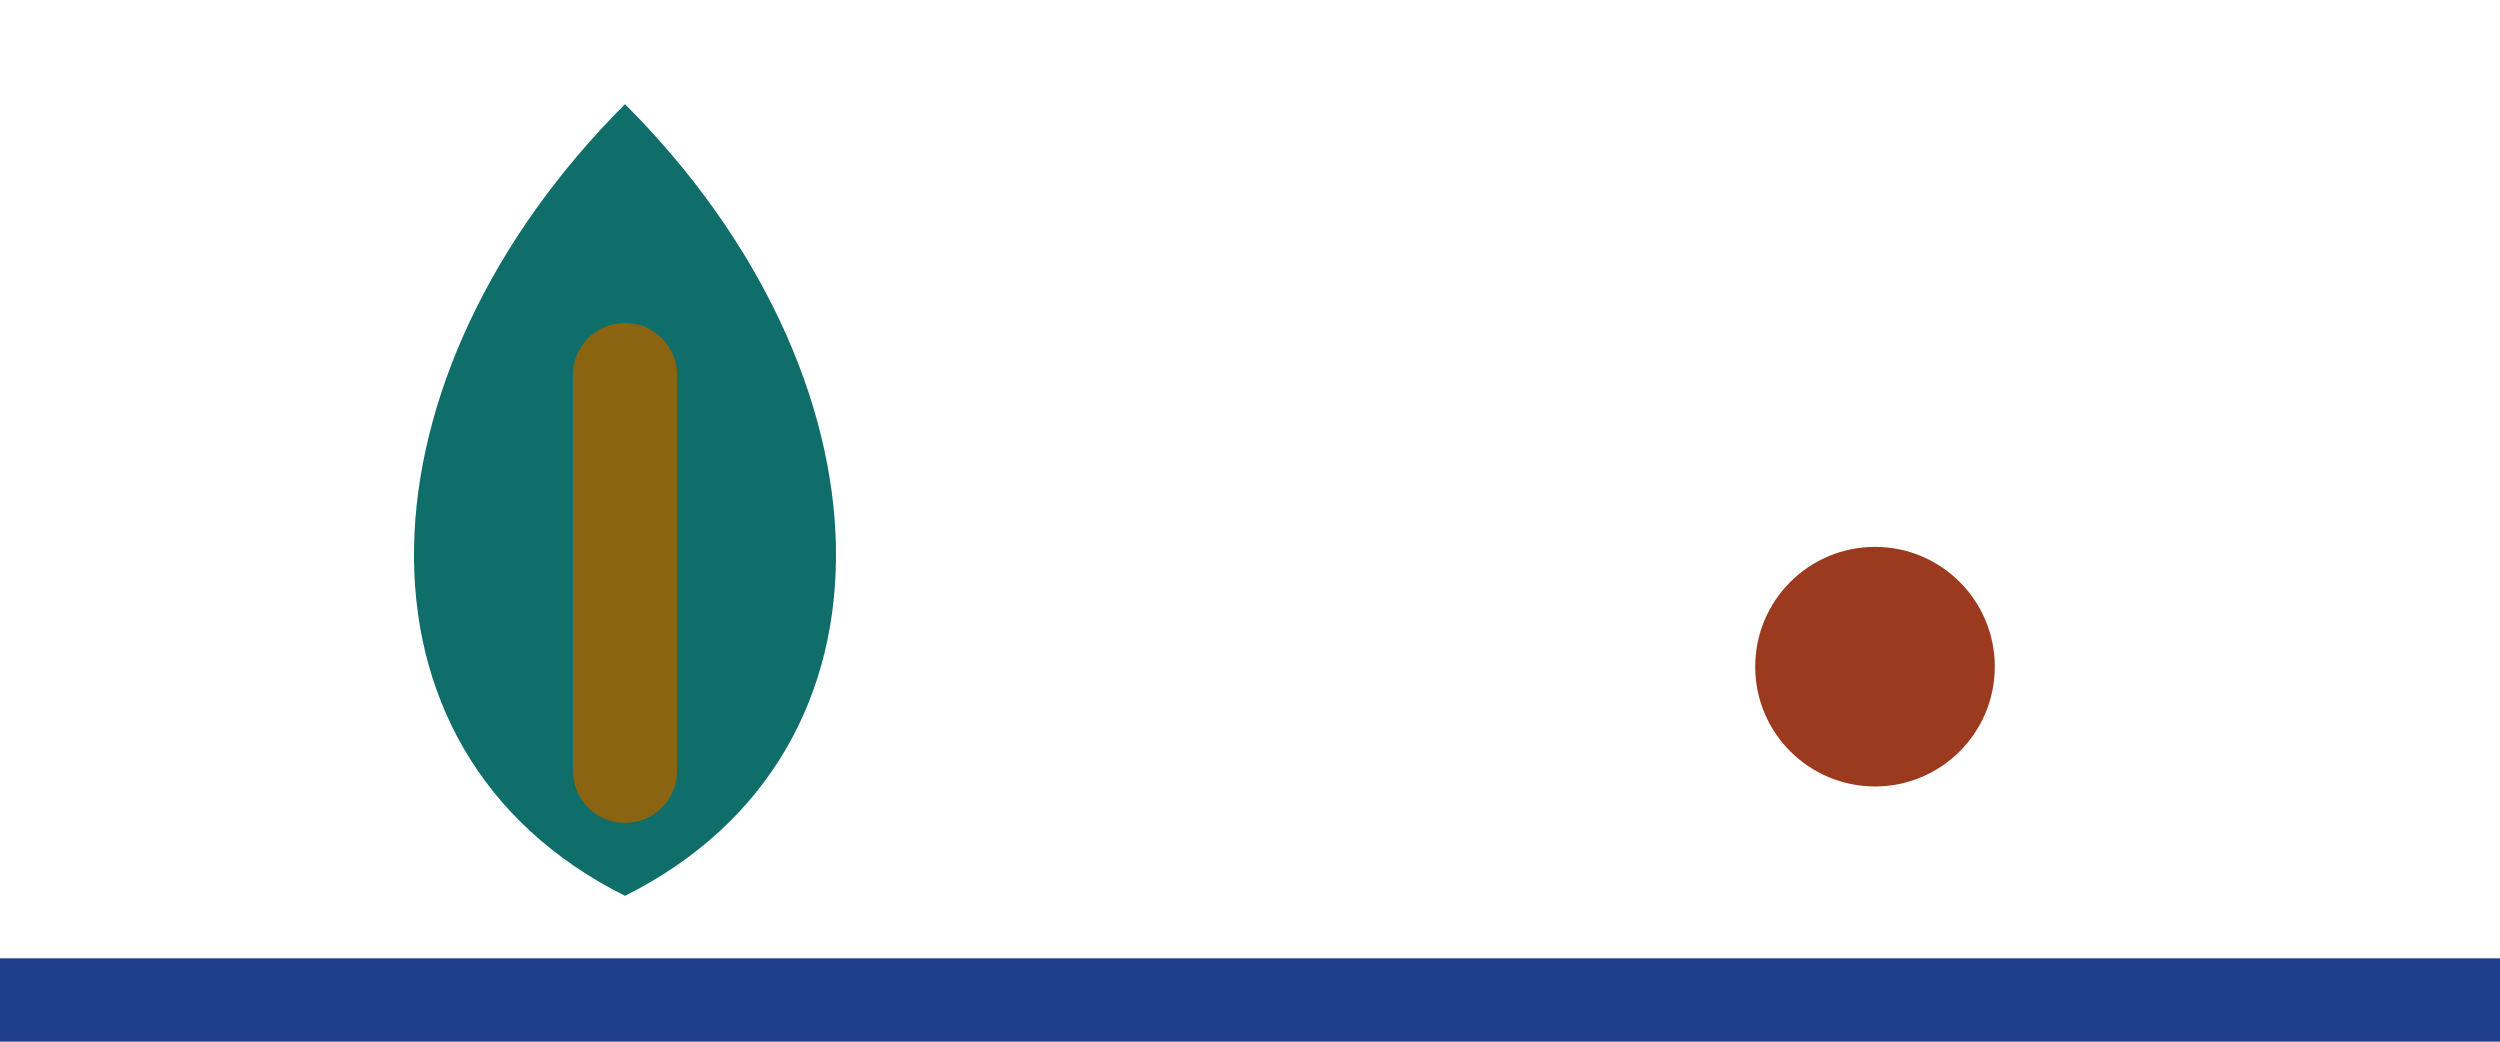
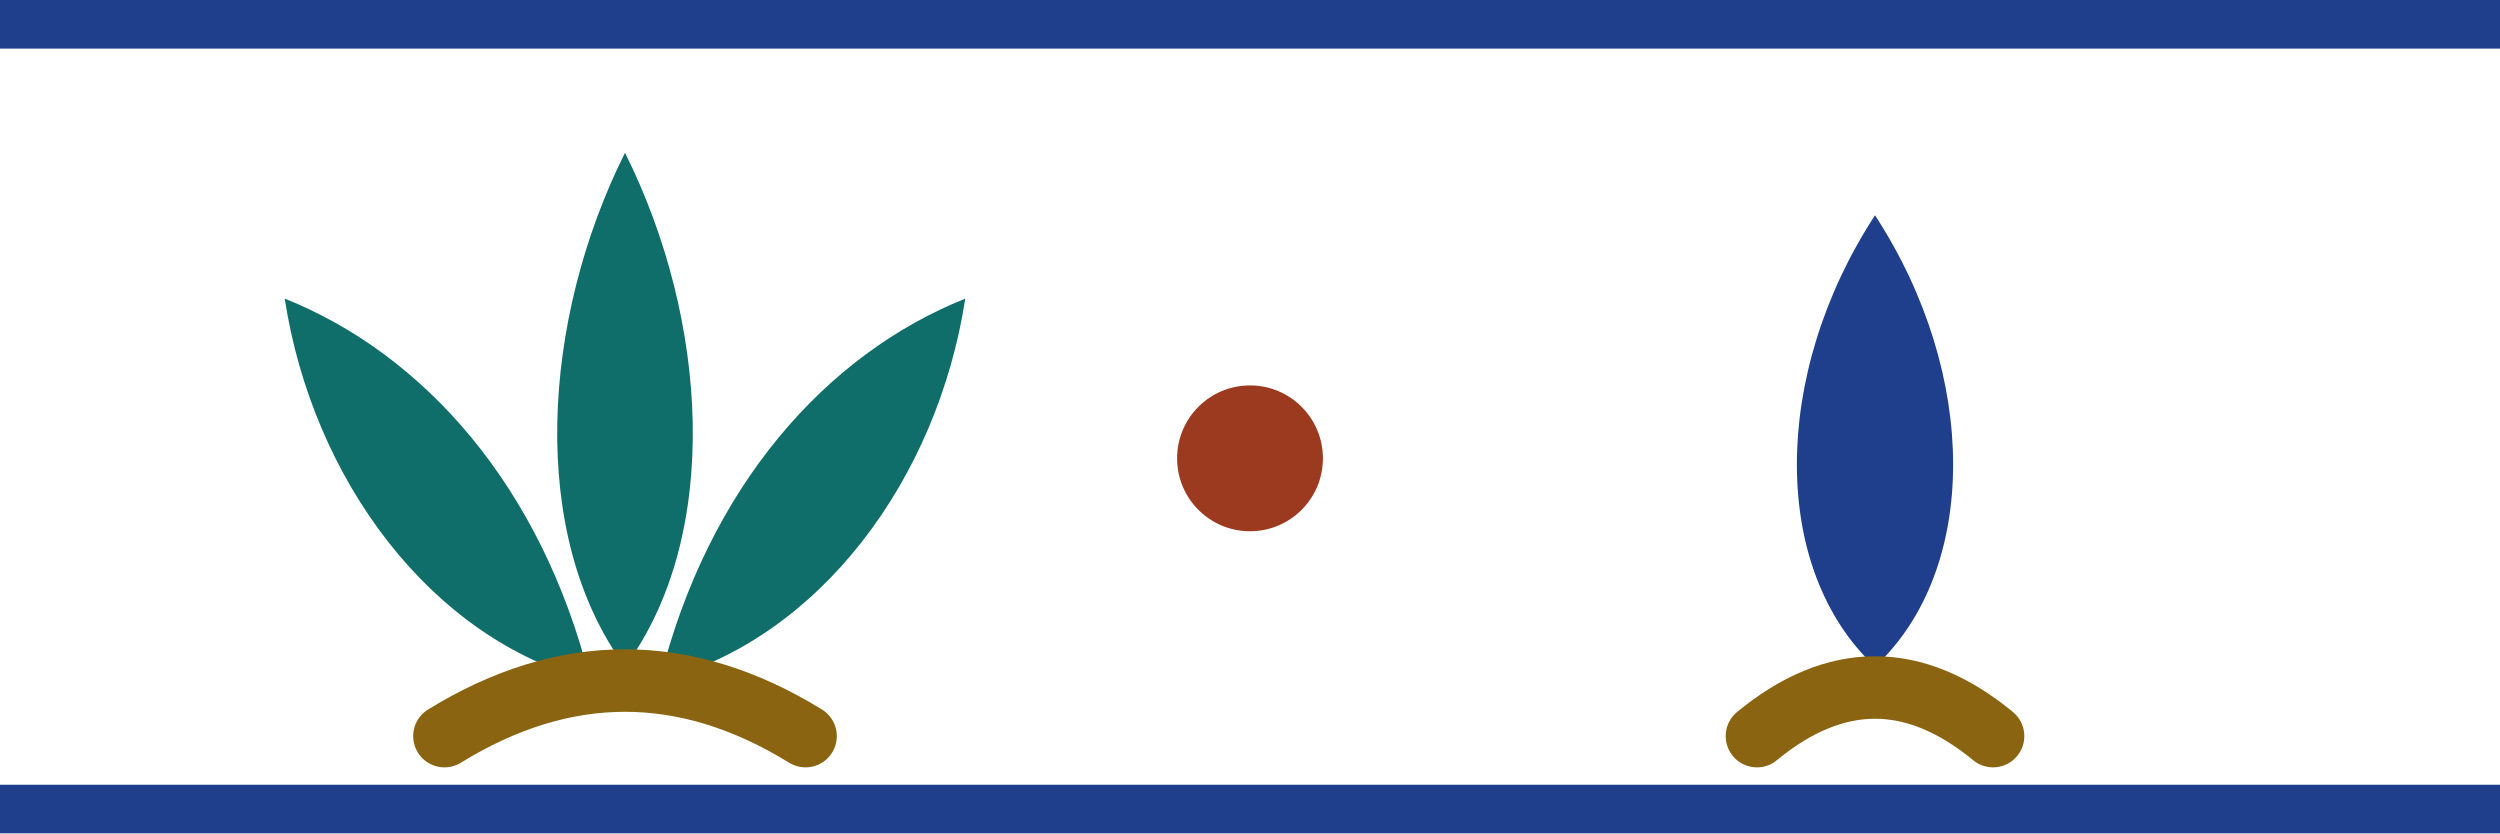
- <svg xmlns="http://www.w3.org/2000/svg" viewBox="0 0 24 10">
+ <svg xmlns="http://www.w3.org/2000/svg" viewBox="0 0 36 12">
  <style>.p-focus{color:#0F6E6A}.p-hero{color:#8A6410}.p-warning{color:#9C3A1F}.p-accent{color:#1F3F8C}</style>
-   <path class="p-focus" fill="currentColor" d="M6 8.6C3.2 7.2 3.4 3.6 6 1C8.6 3.6 8.8 7.2 6 8.6Z" />
-   <path class="p-hero" stroke="currentColor" stroke-width="1" stroke-linecap="round" d="M6 7.4V3.6" />
-   <circle class="p-warning" fill="currentColor" cx="18" cy="6.4" r="1.15" />
-   <rect class="p-accent" fill="currentColor" x="0" y="9.2" width="24" height=".8" />
+   <rect class="p-accent" fill="currentColor" x="0" y="0" width="36" height=".7" />
+   <path class="p-focus" fill="currentColor" d="M9 9.6C7.6 7.7 7.8 4.6 9 2.2C10.2 4.6 10.4 7.7 9 9.6Z" />
+   <path class="p-focus" fill="currentColor" d="M8.5 9.8C6.2 9.2 4.5 6.9 4.1 4.3C6.1 5.1 7.8 7 8.5 9.8Z" />
+   <path class="p-focus" fill="currentColor" d="M9.5 9.8C11.8 9.2 13.5 6.9 13.9 4.3C11.9 5.1 10.2 7 9.5 9.8Z" />
+   <path class="p-hero" fill="none" stroke="currentColor" stroke-width=".9" stroke-linecap="round" d="M6.4 10.6Q9 9 11.6 10.6" />
+   <circle class="p-warning" fill="currentColor" cx="18" cy="6.6" r="1.05" />
+   <path class="p-accent" fill="currentColor" d="M27 9.6C25.5 8.2 25.5 5.4 27 3.1C28.5 5.4 28.5 8.2 27 9.6Z" />
+   <path class="p-hero" fill="none" stroke="currentColor" stroke-width=".9" stroke-linecap="round" d="M25.3 10.6Q27 9.2 28.7 10.6" />
+   <rect class="p-accent" fill="currentColor" x="0" y="11.3" width="36" height=".7" />
</svg>
